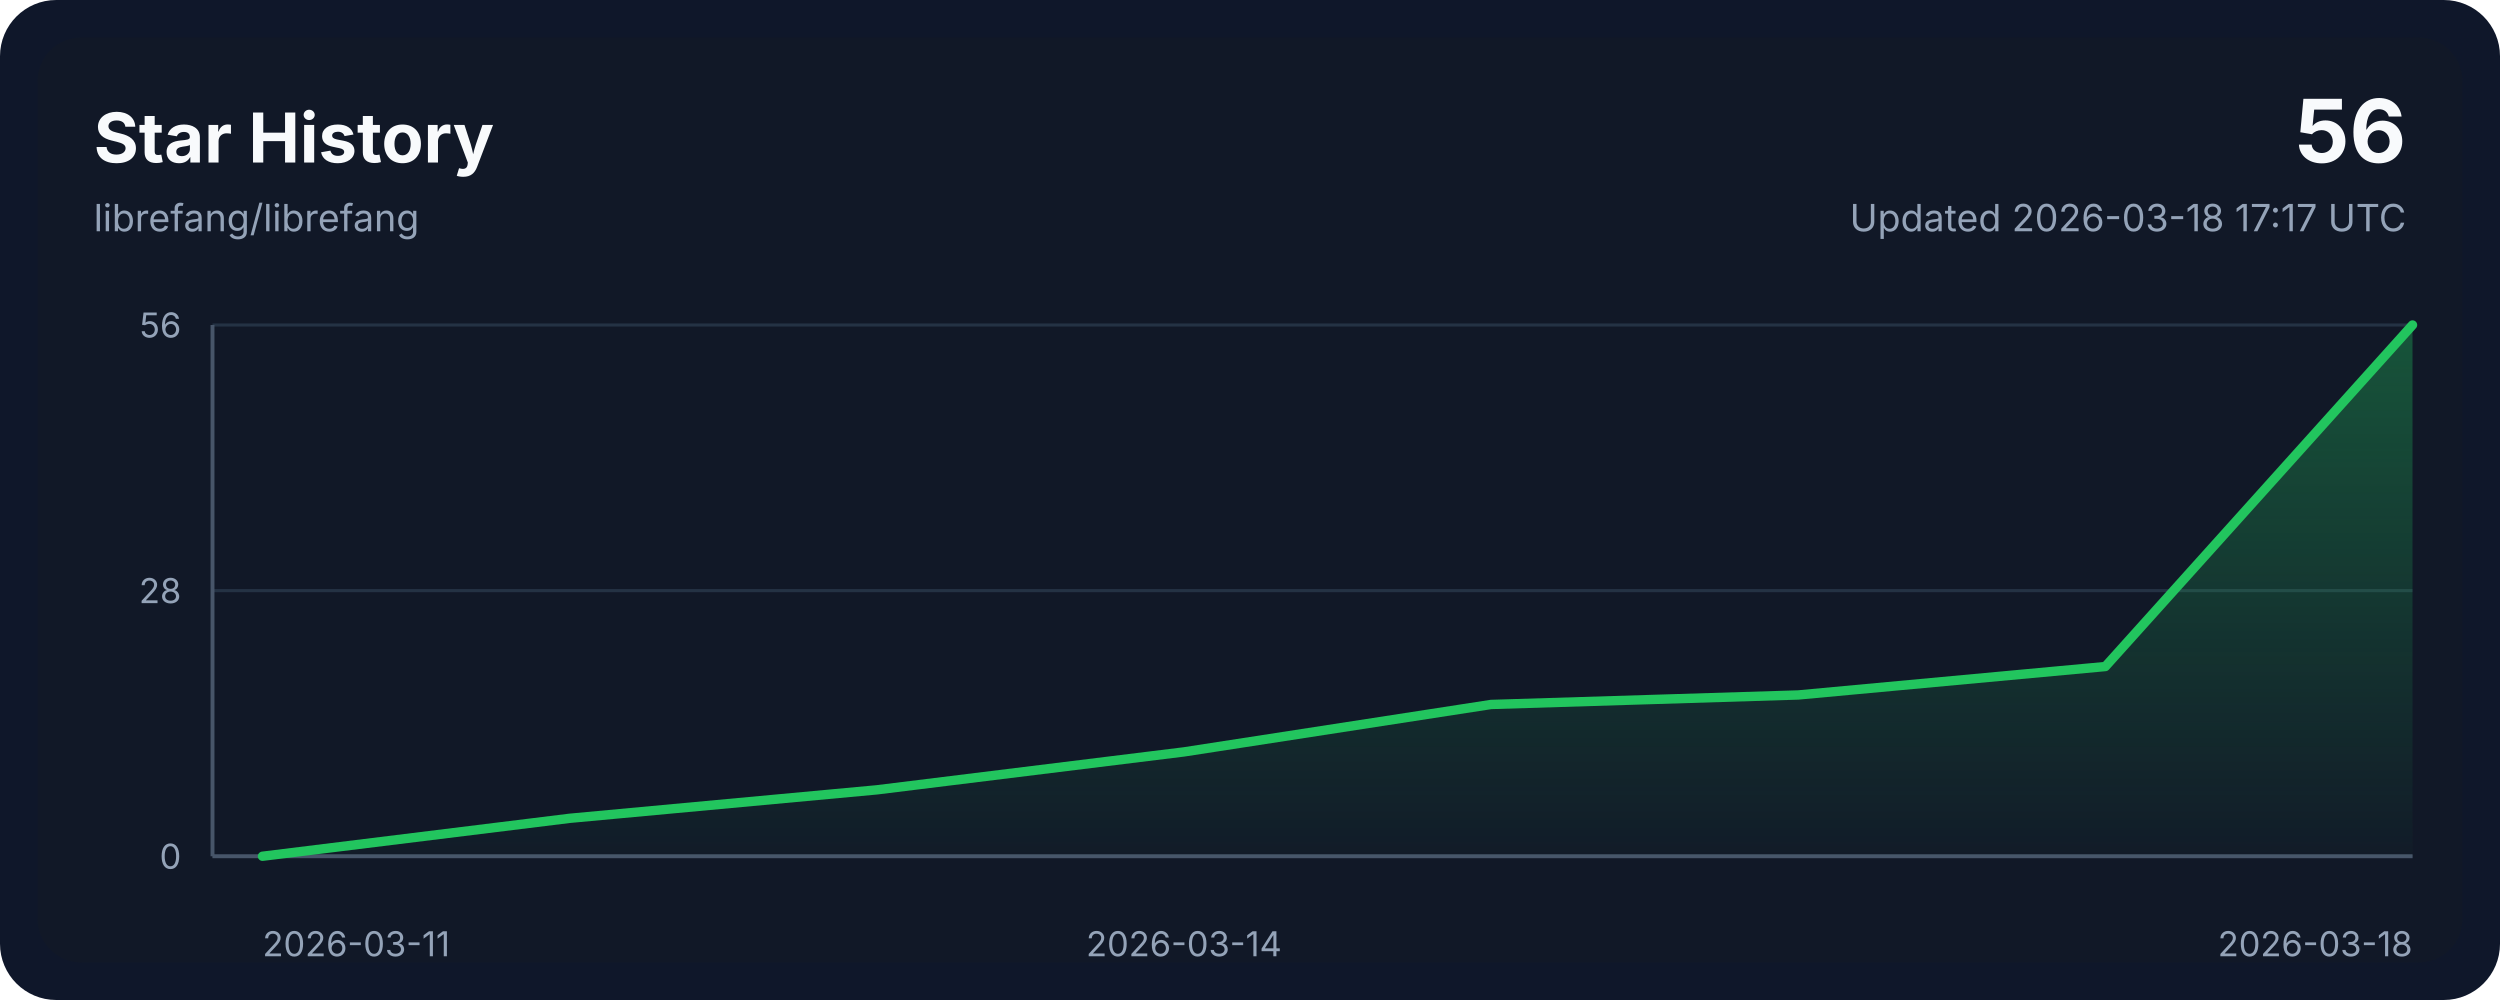
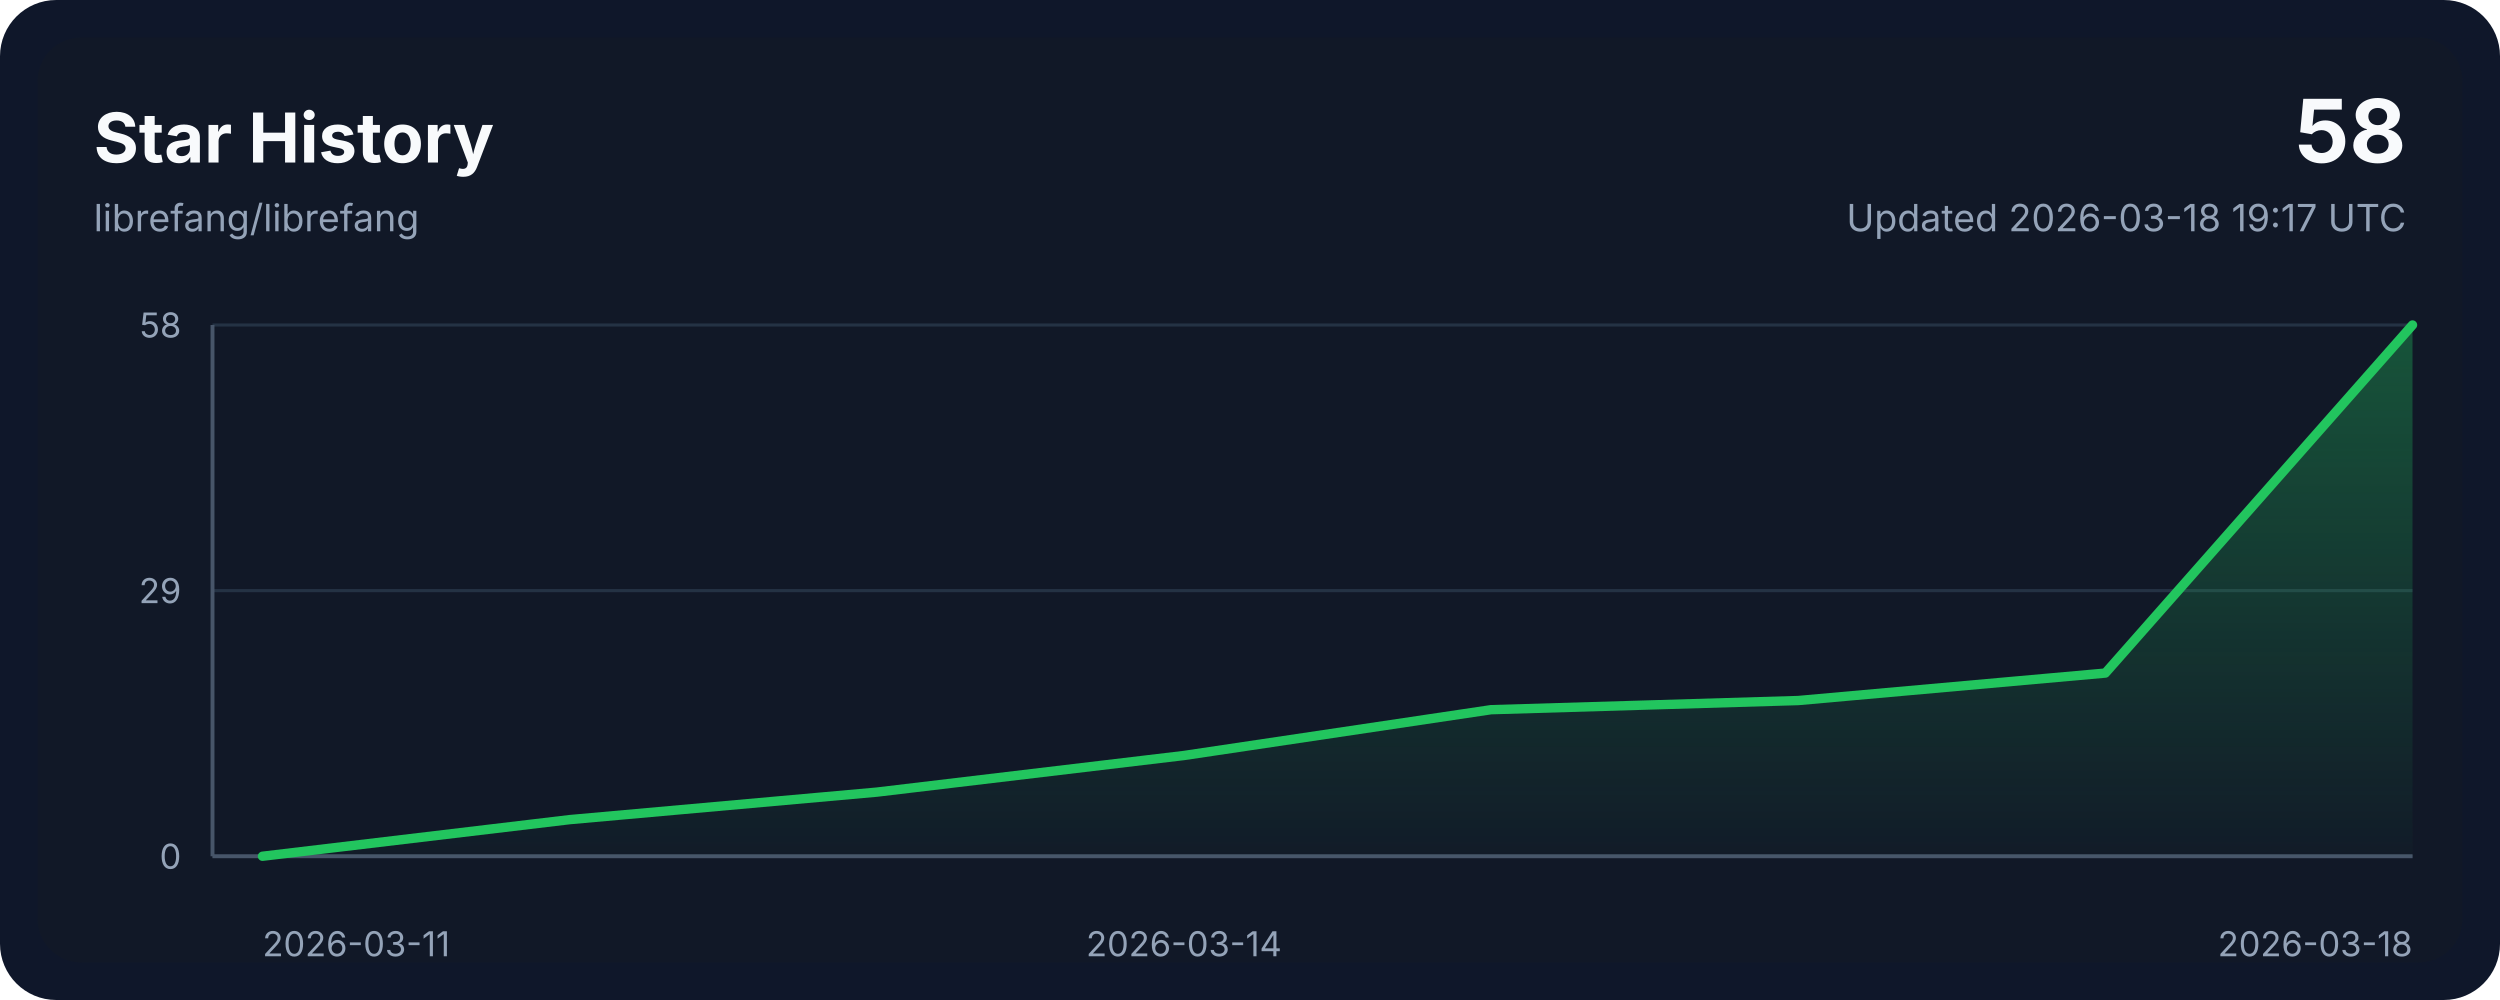
<svg xmlns="http://www.w3.org/2000/svg" width="800" height="320" viewBox="0 0 800 320" role="img" aria-labelledby="title desc">
  <style>
    .bg { fill: #0f172a; }
    .panel { fill: #111827; }
    .grid { stroke: #243244; stroke-width: 1; }
    .axis { stroke: #475569; stroke-width: 1.25; }
    .line { fill: none; stroke: #22c55e; stroke-width: 3; stroke-linecap: round; stroke-linejoin: round; }
    .area { fill: url(#areaGradient); }
    .title { font: 700 22px ui-sans-serif, system-ui, -apple-system, sans-serif; fill: #f8fafc; }
    .subtitle { font: 400 12px ui-sans-serif, system-ui, -apple-system, sans-serif; fill: #94a3b8; }
    .axis-label { font: 400 11px ui-sans-serif, system-ui, -apple-system, sans-serif; fill: #94a3b8; }
    .value { font: 700 28px ui-sans-serif, system-ui, -apple-system, sans-serif; fill: #f8fafc; }
  </style>
  <defs>
    <linearGradient id="areaGradient" x1="0" x2="0" y1="0" y2="1">
      <stop offset="0%" stop-color="#22c55e" stop-opacity="0.35" />
      <stop offset="100%" stop-color="#22c55e" stop-opacity="0.02" />
    </linearGradient>
  </defs>
  <rect width="800" height="320" rx="18" class="bg" />
  <rect x="12" y="12" width="776" height="296" rx="14" class="panel" />
  <text x="30" y="52" class="title">Star History</text>
  <text x="30" y="74" class="subtitle">librefang/librefang</text>
-   <text x="770" y="52" class="value" text-anchor="end">56</text>
-   <text x="770" y="74" class="subtitle" text-anchor="end">Updated 2026-03-18 17:17 UTC</text>
+   <text x="770" y="52" class="value" text-anchor="end">58</text>
+   <text x="770" y="74" class="subtitle" text-anchor="end">Updated 2026-03-18 19:17 UTC</text>
  <line x1="68" y1="274.00" x2="772" y2="274.00" class="grid" />
  <line x1="68" y1="189.00" x2="772" y2="189.00" class="grid" />
  <line x1="68" y1="104.00" x2="772" y2="104.00" class="grid" />
  <line x1="68" y1="274" x2="772" y2="274" class="axis" />
  <line x1="68" y1="104" x2="68" y2="274" class="axis" />
-   <path d="M 84,274 L 84.00,274.00 L 182.29,261.86 L 280.57,252.75 L 378.86,240.61 L 477.14,225.43 L 575.43,222.39 L 673.71,213.29 L 772.00,104.00 L 772,274 Z" class="area" />
-   <polyline points="84.00,274.00 182.29,261.86 280.57,252.75 378.86,240.61 477.14,225.43 575.43,222.39 673.71,213.29 772.00,104.00" class="line" />
+   <path d="M 84,274 L 84.00,274.00 L 182.29,262.28 L 280.57,253.48 L 378.86,241.76 L 477.14,227.10 L 575.43,224.17 L 673.71,215.38 L 772.00,104.00 L 772,274 Z" class="area" />
+   <polyline points="84.00,274.00 182.29,262.28 280.57,253.48 378.86,241.76 477.14,227.10 575.43,224.17 673.71,215.38 772.00,104.00" class="line" />
  <text x="84.00" y="306" class="axis-label" text-anchor="start">2026-03-11</text>
  <text x="378.86" y="306" class="axis-label" text-anchor="middle">2026-03-14</text>
  <text x="772.00" y="306" class="axis-label" text-anchor="end">2026-03-18</text>
  <text x="58" y="278.00" class="axis-label" text-anchor="end">0</text>
-   <text x="58" y="193.00" class="axis-label" text-anchor="end">28</text>
-   <text x="58" y="108.00" class="axis-label" text-anchor="end">56</text>
+   <text x="58" y="193.00" class="axis-label" text-anchor="end">29</text>
+   <text x="58" y="108.00" class="axis-label" text-anchor="end">58</text>
</svg>
